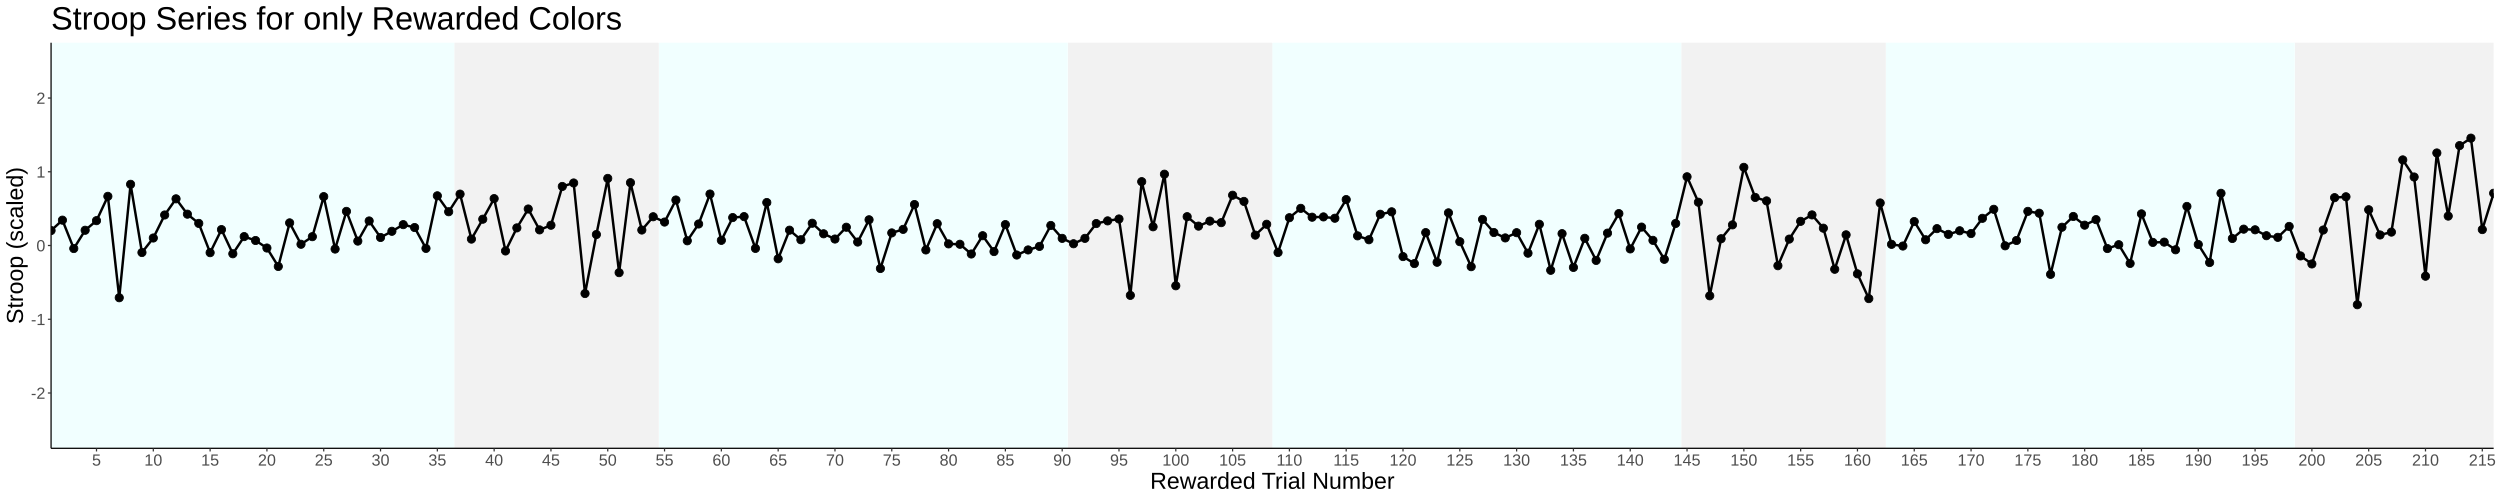
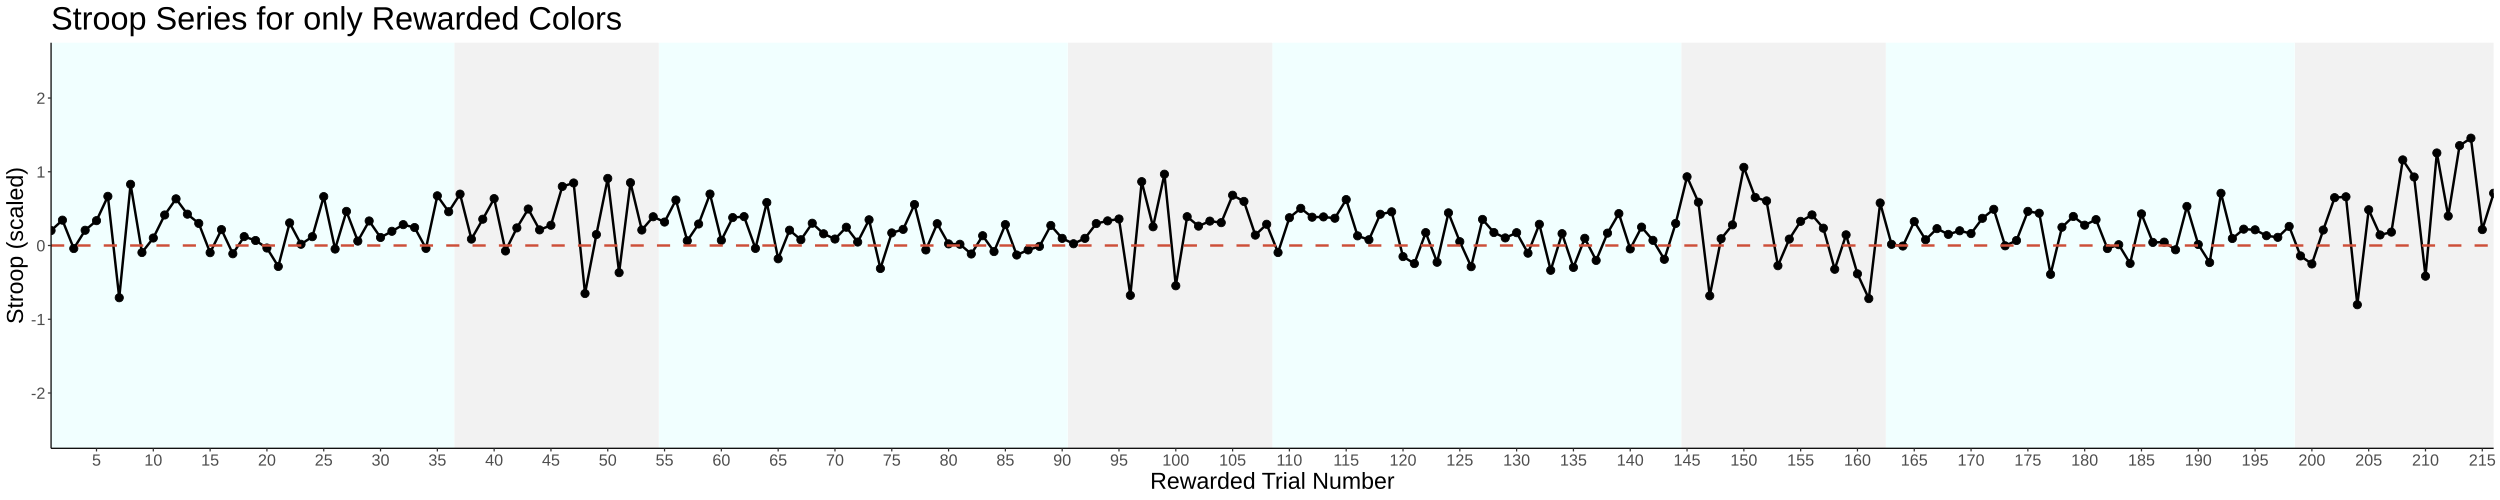
<svg xmlns="http://www.w3.org/2000/svg" width="2160.00pt" height="432.00pt" viewBox="0 0 2160.00 432.00">
  <g class="svglite">
    <defs>
      <style type="text/css">
    .svglite line, .svglite polyline, .svglite polygon, .svglite path, .svglite rect, .svglite circle {
      fill: none;
      stroke: #000000;
      stroke-linecap: round;
      stroke-linejoin: round;
      stroke-miterlimit: 10.00;
    }
    .svglite text {
      white-space: pre;
    }
    .svglite g.glyphgroup path {
      fill: inherit;
      stroke: none;
    }
  </style>
    </defs>
    <rect width="100%" height="100%" style="stroke: none; fill: #FFFFFF;" />
    <defs>
      <clipPath id="cpMC4wMHwyMTYwLjAwfDAuMDB8NDMyLjAw">
        <rect x="0.00" y="0.00" width="2160.00" height="432.00" />
      </clipPath>
    </defs>
    <g clip-path="url(#cpMC4wMHwyMTYwLjAwfDAuMDB8NDMyLjAw)">
      <rect x="0.00" y="0" width="2160.00" height="432.00" style="stroke-width: 1.07; stroke: #FFFFFF; fill: #FFFFFF;" />
    </g>
    <defs>
      <clipPath id="cpNDQuMTJ8MjE1NC41MnwzNi45MHwzODcuMzU=">
        <rect x="44.12" y="36.90" width="2110.40" height="350.45" />
      </clipPath>
    </defs>
    <g clip-path="url(#cpNDQuMTJ8MjE1NC41MnwzNi45MHwzODcuMzU=)">
      <rect x="44.12" y="36.90" width="2110.40" height="350.45" style="stroke-width: 1.07; stroke: none; fill: #FFFFFF;" />
      <rect x="44.12" y="36.90" width="348.36" height="350.45" style="stroke-width: 1.07; stroke: none; stroke-linecap: butt; stroke-linejoin: miter; fill: #BBFFFF; fill-opacity: 0.20;" />
      <rect x="392.68" y="36.90" width="176.49" height="350.45" style="stroke-width: 1.07; stroke: none; stroke-linecap: butt; stroke-linejoin: miter; fill: #BEBEBE; fill-opacity: 0.20;" />
      <rect x="569.37" y="36.90" width="353.17" height="350.45" style="stroke-width: 1.07; stroke: none; stroke-linecap: butt; stroke-linejoin: miter; fill: #BBFFFF; fill-opacity: 0.20;" />
      <rect x="922.73" y="36.90" width="176.49" height="350.45" style="stroke-width: 1.07; stroke: none; stroke-linecap: butt; stroke-linejoin: miter; fill: #BEBEBE; fill-opacity: 0.20;" />
      <rect x="1099.42" y="36.90" width="353.17" height="350.45" style="stroke-width: 1.07; stroke: none; stroke-linecap: butt; stroke-linejoin: miter; fill: #BBFFFF; fill-opacity: 0.20;" />
      <rect x="1452.79" y="36.90" width="176.49" height="350.45" style="stroke-width: 1.07; stroke: none; stroke-linecap: butt; stroke-linejoin: miter; fill: #BEBEBE; fill-opacity: 0.20;" />
      <rect x="1629.47" y="36.90" width="353.17" height="350.45" style="stroke-width: 1.07; stroke: none; stroke-linecap: butt; stroke-linejoin: miter; fill: #BBFFFF; fill-opacity: 0.20;" />
      <rect x="1982.84" y="36.90" width="171.68" height="350.45" style="stroke-width: 1.07; stroke: none; stroke-linecap: butt; stroke-linejoin: miter; fill: #BEBEBE; fill-opacity: 0.20;" />
      <circle cx="44.12" cy="199.19" r="3.56" style="stroke-width: 0.71; fill: #000000;" />
      <circle cx="53.94" cy="190.21" r="3.56" style="stroke-width: 0.71; fill: #000000;" />
      <circle cx="63.75" cy="214.74" r="3.56" style="stroke-width: 0.71; fill: #000000;" />
      <circle cx="73.57" cy="198.94" r="3.56" style="stroke-width: 0.71; fill: #000000;" />
      <circle cx="83.38" cy="190.65" r="3.56" style="stroke-width: 0.71; fill: #000000;" />
      <circle cx="93.20" cy="169.63" r="3.56" style="stroke-width: 0.71; fill: #000000;" />
      <circle cx="103.02" cy="257.24" r="3.56" style="stroke-width: 0.71; fill: #000000;" />
      <circle cx="112.83" cy="159.24" r="3.56" style="stroke-width: 0.71; fill: #000000;" />
      <circle cx="122.65" cy="218.18" r="3.56" style="stroke-width: 0.71; fill: #000000;" />
      <circle cx="132.46" cy="205.63" r="3.56" style="stroke-width: 0.71; fill: #000000;" />
      <circle cx="142.28" cy="185.75" r="3.56" style="stroke-width: 0.71; fill: #000000;" />
      <circle cx="152.09" cy="171.79" r="3.56" style="stroke-width: 0.71; fill: #000000;" />
      <circle cx="161.91" cy="185.04" r="3.56" style="stroke-width: 0.71; fill: #000000;" />
      <circle cx="171.73" cy="193.01" r="3.56" style="stroke-width: 0.71; fill: #000000;" />
      <circle cx="181.54" cy="218.31" r="3.56" style="stroke-width: 0.71; fill: #000000;" />
      <circle cx="191.36" cy="198.36" r="3.56" style="stroke-width: 0.71; fill: #000000;" />
      <circle cx="201.17" cy="219.26" r="3.56" style="stroke-width: 0.71; fill: #000000;" />
      <circle cx="210.99" cy="204.42" r="3.56" style="stroke-width: 0.71; fill: #000000;" />
      <circle cx="220.81" cy="207.79" r="3.56" style="stroke-width: 0.71; fill: #000000;" />
      <circle cx="230.62" cy="214.29" r="3.56" style="stroke-width: 0.71; fill: #000000;" />
      <circle cx="240.44" cy="230.22" r="3.56" style="stroke-width: 0.71; fill: #000000;" />
      <circle cx="250.25" cy="192.56" r="3.56" style="stroke-width: 0.71; fill: #000000;" />
      <circle cx="260.07" cy="211.04" r="3.56" style="stroke-width: 0.71; fill: #000000;" />
      <circle cx="269.88" cy="204.48" r="3.56" style="stroke-width: 0.71; fill: #000000;" />
      <circle cx="279.70" cy="169.88" r="3.56" style="stroke-width: 0.71; fill: #000000;" />
      <circle cx="289.52" cy="215.18" r="3.56" style="stroke-width: 0.71; fill: #000000;" />
      <circle cx="299.33" cy="182.62" r="3.56" style="stroke-width: 0.71; fill: #000000;" />
      <circle cx="309.15" cy="208.30" r="3.56" style="stroke-width: 0.71; fill: #000000;" />
      <circle cx="318.96" cy="190.91" r="3.56" style="stroke-width: 0.71; fill: #000000;" />
      <circle cx="328.78" cy="205.18" r="3.56" style="stroke-width: 0.71; fill: #000000;" />
      <circle cx="338.60" cy="199.83" r="3.56" style="stroke-width: 0.71; fill: #000000;" />
      <circle cx="348.41" cy="194.09" r="3.56" style="stroke-width: 0.71; fill: #000000;" />
      <circle cx="358.23" cy="196.58" r="3.56" style="stroke-width: 0.71; fill: #000000;" />
      <circle cx="368.04" cy="214.61" r="3.56" style="stroke-width: 0.71; fill: #000000;" />
      <circle cx="377.86" cy="169.18" r="3.56" style="stroke-width: 0.71; fill: #000000;" />
      <circle cx="387.67" cy="182.94" r="3.56" style="stroke-width: 0.71; fill: #000000;" />
      <circle cx="397.49" cy="167.71" r="3.56" style="stroke-width: 0.71; fill: #000000;" />
      <circle cx="407.31" cy="206.58" r="3.56" style="stroke-width: 0.71; fill: #000000;" />
      <circle cx="417.12" cy="189.38" r="3.56" style="stroke-width: 0.71; fill: #000000;" />
      <circle cx="426.94" cy="171.60" r="3.56" style="stroke-width: 0.71; fill: #000000;" />
      <circle cx="436.75" cy="216.84" r="3.56" style="stroke-width: 0.71; fill: #000000;" />
      <circle cx="446.57" cy="196.90" r="3.56" style="stroke-width: 0.71; fill: #000000;" />
      <circle cx="456.39" cy="180.58" r="3.56" style="stroke-width: 0.71; fill: #000000;" />
      <circle cx="466.20" cy="198.62" r="3.56" style="stroke-width: 0.71; fill: #000000;" />
      <circle cx="476.02" cy="194.60" r="3.56" style="stroke-width: 0.71; fill: #000000;" />
      <circle cx="485.83" cy="161.09" r="3.56" style="stroke-width: 0.71; fill: #000000;" />
      <circle cx="495.65" cy="158.09" r="3.56" style="stroke-width: 0.71; fill: #000000;" />
      <circle cx="505.46" cy="253.61" r="3.56" style="stroke-width: 0.71; fill: #000000;" />
      <circle cx="515.28" cy="202.63" r="3.56" style="stroke-width: 0.71; fill: #000000;" />
      <circle cx="525.10" cy="154.14" r="3.56" style="stroke-width: 0.71; fill: #000000;" />
      <circle cx="534.91" cy="235.57" r="3.56" style="stroke-width: 0.71; fill: #000000;" />
      <circle cx="544.73" cy="157.84" r="3.56" style="stroke-width: 0.71; fill: #000000;" />
      <circle cx="554.54" cy="198.74" r="3.56" style="stroke-width: 0.71; fill: #000000;" />
      <circle cx="564.36" cy="187.27" r="3.56" style="stroke-width: 0.71; fill: #000000;" />
      <circle cx="574.17" cy="191.86" r="3.56" style="stroke-width: 0.71; fill: #000000;" />
      <circle cx="583.99" cy="172.81" r="3.56" style="stroke-width: 0.71; fill: #000000;" />
      <circle cx="593.81" cy="208.05" r="3.56" style="stroke-width: 0.71; fill: #000000;" />
      <circle cx="603.62" cy="193.52" r="3.56" style="stroke-width: 0.71; fill: #000000;" />
      <circle cx="613.44" cy="167.65" r="3.56" style="stroke-width: 0.71; fill: #000000;" />
      <circle cx="623.25" cy="207.66" r="3.56" style="stroke-width: 0.71; fill: #000000;" />
      <circle cx="633.07" cy="187.98" r="3.56" style="stroke-width: 0.71; fill: #000000;" />
      <circle cx="642.89" cy="187.15" r="3.56" style="stroke-width: 0.71; fill: #000000;" />
      <circle cx="652.70" cy="214.61" r="3.56" style="stroke-width: 0.71; fill: #000000;" />
      <circle cx="662.52" cy="174.98" r="3.56" style="stroke-width: 0.71; fill: #000000;" />
      <circle cx="672.33" cy="223.59" r="3.56" style="stroke-width: 0.71; fill: #000000;" />
      <circle cx="682.15" cy="198.87" r="3.56" style="stroke-width: 0.71; fill: #000000;" />
      <circle cx="691.96" cy="207.15" r="3.56" style="stroke-width: 0.71; fill: #000000;" />
      <circle cx="701.78" cy="192.88" r="3.56" style="stroke-width: 0.71; fill: #000000;" />
      <circle cx="711.60" cy="201.99" r="3.56" style="stroke-width: 0.71; fill: #000000;" />
      <circle cx="721.41" cy="206.52" r="3.56" style="stroke-width: 0.71; fill: #000000;" />
      <circle cx="731.23" cy="196.32" r="3.56" style="stroke-width: 0.71; fill: #000000;" />
      <circle cx="741.04" cy="209.13" r="3.56" style="stroke-width: 0.71; fill: #000000;" />
      <circle cx="750.86" cy="189.89" r="3.56" style="stroke-width: 0.71; fill: #000000;" />
      <circle cx="760.68" cy="232.00" r="3.56" style="stroke-width: 0.71; fill: #000000;" />
      <circle cx="770.49" cy="201.23" r="3.56" style="stroke-width: 0.71; fill: #000000;" />
      <circle cx="780.31" cy="198.17" r="3.56" style="stroke-width: 0.71; fill: #000000;" />
      <circle cx="790.12" cy="176.70" r="3.56" style="stroke-width: 0.71; fill: #000000;" />
      <circle cx="799.94" cy="215.95" r="3.56" style="stroke-width: 0.71; fill: #000000;" />
      <circle cx="809.75" cy="193.26" r="3.56" style="stroke-width: 0.71; fill: #000000;" />
      <circle cx="819.57" cy="210.72" r="3.56" style="stroke-width: 0.71; fill: #000000;" />
      <circle cx="829.39" cy="211.04" r="3.56" style="stroke-width: 0.71; fill: #000000;" />
      <circle cx="839.20" cy="219.45" r="3.56" style="stroke-width: 0.71; fill: #000000;" />
      <circle cx="849.02" cy="203.65" r="3.56" style="stroke-width: 0.71; fill: #000000;" />
      <circle cx="858.83" cy="217.35" r="3.56" style="stroke-width: 0.71; fill: #000000;" />
      <circle cx="868.65" cy="194.03" r="3.56" style="stroke-width: 0.71; fill: #000000;" />
      <circle cx="878.46" cy="220.34" r="3.56" style="stroke-width: 0.71; fill: #000000;" />
      <circle cx="888.28" cy="215.95" r="3.56" style="stroke-width: 0.71; fill: #000000;" />
      <circle cx="898.10" cy="212.89" r="3.56" style="stroke-width: 0.71; fill: #000000;" />
      <circle cx="907.91" cy="194.79" r="3.56" style="stroke-width: 0.71; fill: #000000;" />
      <circle cx="917.73" cy="205.94" r="3.56" style="stroke-width: 0.71; fill: #000000;" />
      <circle cx="927.54" cy="210.60" r="3.56" style="stroke-width: 0.71; fill: #000000;" />
      <circle cx="937.36" cy="205.94" r="3.56" style="stroke-width: 0.71; fill: #000000;" />
      <circle cx="947.18" cy="193.14" r="3.56" style="stroke-width: 0.71; fill: #000000;" />
      <circle cx="956.99" cy="190.84" r="3.56" style="stroke-width: 0.71; fill: #000000;" />
      <circle cx="966.81" cy="189.19" r="3.56" style="stroke-width: 0.71; fill: #000000;" />
      <circle cx="976.62" cy="255.20" r="3.56" style="stroke-width: 0.71; fill: #000000;" />
      <circle cx="986.44" cy="156.95" r="3.56" style="stroke-width: 0.71; fill: #000000;" />
      <circle cx="996.25" cy="195.94" r="3.56" style="stroke-width: 0.71; fill: #000000;" />
      <circle cx="1006.07" cy="150.51" r="3.56" style="stroke-width: 0.71; fill: #000000;" />
      <circle cx="1015.89" cy="246.91" r="3.56" style="stroke-width: 0.71; fill: #000000;" />
      <circle cx="1025.70" cy="187.21" r="3.56" style="stroke-width: 0.71; fill: #000000;" />
      <circle cx="1035.52" cy="195.37" r="3.56" style="stroke-width: 0.71; fill: #000000;" />
      <circle cx="1045.33" cy="191.03" r="3.56" style="stroke-width: 0.71; fill: #000000;" />
      <circle cx="1055.15" cy="192.37" r="3.56" style="stroke-width: 0.71; fill: #000000;" />
      <circle cx="1064.97" cy="168.67" r="3.56" style="stroke-width: 0.71; fill: #000000;" />
      <circle cx="1074.78" cy="174.02" r="3.56" style="stroke-width: 0.71; fill: #000000;" />
      <circle cx="1084.60" cy="203.14" r="3.56" style="stroke-width: 0.71; fill: #000000;" />
      <circle cx="1094.41" cy="193.77" r="3.56" style="stroke-width: 0.71; fill: #000000;" />
      <circle cx="1104.23" cy="218.18" r="3.56" style="stroke-width: 0.71; fill: #000000;" />
      <circle cx="1114.04" cy="188.10" r="3.56" style="stroke-width: 0.71; fill: #000000;" />
      <circle cx="1123.86" cy="180.01" r="3.56" style="stroke-width: 0.71; fill: #000000;" />
      <circle cx="1133.68" cy="187.66" r="3.56" style="stroke-width: 0.71; fill: #000000;" />
      <circle cx="1143.49" cy="187.40" r="3.56" style="stroke-width: 0.71; fill: #000000;" />
      <circle cx="1153.31" cy="188.55" r="3.56" style="stroke-width: 0.71; fill: #000000;" />
      <circle cx="1163.12" cy="172.43" r="3.56" style="stroke-width: 0.71; fill: #000000;" />
      <circle cx="1172.94" cy="203.78" r="3.56" style="stroke-width: 0.71; fill: #000000;" />
      <circle cx="1182.76" cy="207.15" r="3.56" style="stroke-width: 0.71; fill: #000000;" />
      <circle cx="1192.57" cy="185.11" r="3.56" style="stroke-width: 0.71; fill: #000000;" />
      <circle cx="1202.39" cy="183.01" r="3.56" style="stroke-width: 0.71; fill: #000000;" />
      <circle cx="1212.20" cy="221.68" r="3.56" style="stroke-width: 0.71; fill: #000000;" />
      <circle cx="1222.02" cy="227.74" r="3.56" style="stroke-width: 0.71; fill: #000000;" />
      <circle cx="1231.83" cy="200.97" r="3.56" style="stroke-width: 0.71; fill: #000000;" />
      <circle cx="1241.65" cy="226.59" r="3.56" style="stroke-width: 0.71; fill: #000000;" />
      <circle cx="1251.47" cy="183.90" r="3.56" style="stroke-width: 0.71; fill: #000000;" />
      <circle cx="1261.28" cy="208.81" r="3.56" style="stroke-width: 0.71; fill: #000000;" />
      <circle cx="1271.10" cy="230.41" r="3.56" style="stroke-width: 0.71; fill: #000000;" />
      <circle cx="1280.91" cy="189.57" r="3.56" style="stroke-width: 0.71; fill: #000000;" />
      <circle cx="1290.73" cy="200.91" r="3.56" style="stroke-width: 0.71; fill: #000000;" />
      <circle cx="1300.54" cy="205.56" r="3.56" style="stroke-width: 0.71; fill: #000000;" />
      <circle cx="1310.36" cy="201.04" r="3.56" style="stroke-width: 0.71; fill: #000000;" />
      <circle cx="1320.18" cy="218.75" r="3.56" style="stroke-width: 0.71; fill: #000000;" />
      <circle cx="1329.99" cy="193.77" r="3.56" style="stroke-width: 0.71; fill: #000000;" />
      <circle cx="1339.81" cy="233.53" r="3.56" style="stroke-width: 0.71; fill: #000000;" />
      <circle cx="1349.62" cy="201.87" r="3.56" style="stroke-width: 0.71; fill: #000000;" />
      <circle cx="1359.44" cy="231.05" r="3.56" style="stroke-width: 0.71; fill: #000000;" />
      <circle cx="1369.26" cy="205.88" r="3.56" style="stroke-width: 0.71; fill: #000000;" />
      <circle cx="1379.07" cy="225.00" r="3.56" style="stroke-width: 0.71; fill: #000000;" />
      <circle cx="1388.89" cy="201.42" r="3.56" style="stroke-width: 0.71; fill: #000000;" />
      <circle cx="1398.70" cy="184.54" r="3.56" style="stroke-width: 0.71; fill: #000000;" />
      <circle cx="1408.52" cy="215.06" r="3.56" style="stroke-width: 0.71; fill: #000000;" />
      <circle cx="1418.33" cy="196.20" r="3.56" style="stroke-width: 0.71; fill: #000000;" />
      <circle cx="1428.15" cy="207.66" r="3.56" style="stroke-width: 0.71; fill: #000000;" />
      <circle cx="1437.97" cy="224.04" r="3.56" style="stroke-width: 0.71; fill: #000000;" />
      <circle cx="1447.78" cy="193.07" r="3.56" style="stroke-width: 0.71; fill: #000000;" />
      <circle cx="1457.60" cy="152.74" r="3.56" style="stroke-width: 0.71; fill: #000000;" />
      <circle cx="1467.41" cy="174.72" r="3.56" style="stroke-width: 0.71; fill: #000000;" />
      <circle cx="1477.23" cy="255.58" r="3.56" style="stroke-width: 0.71; fill: #000000;" />
      <circle cx="1487.05" cy="206.26" r="3.56" style="stroke-width: 0.71; fill: #000000;" />
      <circle cx="1496.86" cy="194.28" r="3.56" style="stroke-width: 0.71; fill: #000000;" />
      <circle cx="1506.68" cy="144.58" r="3.56" style="stroke-width: 0.71; fill: #000000;" />
      <circle cx="1516.49" cy="170.58" r="3.56" style="stroke-width: 0.71; fill: #000000;" />
      <circle cx="1526.31" cy="173.58" r="3.56" style="stroke-width: 0.71; fill: #000000;" />
      <circle cx="1536.12" cy="229.58" r="3.56" style="stroke-width: 0.71; fill: #000000;" />
      <circle cx="1545.94" cy="206.58" r="3.56" style="stroke-width: 0.71; fill: #000000;" />
      <circle cx="1555.76" cy="191.23" r="3.56" style="stroke-width: 0.71; fill: #000000;" />
      <circle cx="1565.57" cy="185.68" r="3.56" style="stroke-width: 0.71; fill: #000000;" />
      <circle cx="1575.39" cy="197.15" r="3.56" style="stroke-width: 0.71; fill: #000000;" />
      <circle cx="1585.20" cy="232.64" r="3.56" style="stroke-width: 0.71; fill: #000000;" />
      <circle cx="1595.02" cy="202.89" r="3.56" style="stroke-width: 0.71; fill: #000000;" />
      <circle cx="1604.84" cy="236.59" r="3.56" style="stroke-width: 0.71; fill: #000000;" />
      <circle cx="1614.65" cy="258.00" r="3.56" style="stroke-width: 0.71; fill: #000000;" />
      <circle cx="1624.47" cy="175.36" r="3.56" style="stroke-width: 0.71; fill: #000000;" />
      <circle cx="1634.28" cy="211.11" r="3.56" style="stroke-width: 0.71; fill: #000000;" />
      <circle cx="1644.10" cy="212.57" r="3.56" style="stroke-width: 0.71; fill: #000000;" />
      <circle cx="1653.91" cy="191.42" r="3.56" style="stroke-width: 0.71; fill: #000000;" />
      <circle cx="1663.73" cy="207.15" r="3.56" style="stroke-width: 0.71; fill: #000000;" />
      <circle cx="1673.55" cy="197.53" r="3.56" style="stroke-width: 0.71; fill: #000000;" />
      <circle cx="1683.36" cy="202.50" r="3.56" style="stroke-width: 0.71; fill: #000000;" />
      <circle cx="1693.18" cy="199.38" r="3.56" style="stroke-width: 0.71; fill: #000000;" />
      <circle cx="1702.99" cy="201.80" r="3.56" style="stroke-width: 0.71; fill: #000000;" />
      <circle cx="1712.81" cy="188.61" r="3.56" style="stroke-width: 0.71; fill: #000000;" />
      <circle cx="1722.62" cy="180.84" r="3.56" style="stroke-width: 0.71; fill: #000000;" />
      <circle cx="1732.44" cy="212.38" r="3.56" style="stroke-width: 0.71; fill: #000000;" />
      <circle cx="1742.26" cy="207.79" r="3.56" style="stroke-width: 0.71; fill: #000000;" />
      <circle cx="1752.07" cy="182.62" r="3.56" style="stroke-width: 0.71; fill: #000000;" />
      <circle cx="1761.89" cy="184.22" r="3.56" style="stroke-width: 0.71; fill: #000000;" />
      <circle cx="1771.70" cy="237.04" r="3.56" style="stroke-width: 0.71; fill: #000000;" />
      <circle cx="1781.52" cy="196.32" r="3.56" style="stroke-width: 0.71; fill: #000000;" />
      <circle cx="1791.34" cy="187.02" r="3.56" style="stroke-width: 0.71; fill: #000000;" />
      <circle cx="1801.15" cy="194.54" r="3.56" style="stroke-width: 0.71; fill: #000000;" />
      <circle cx="1810.97" cy="189.76" r="3.56" style="stroke-width: 0.71; fill: #000000;" />
      <circle cx="1820.78" cy="214.74" r="3.56" style="stroke-width: 0.71; fill: #000000;" />
      <circle cx="1830.60" cy="211.42" r="3.56" style="stroke-width: 0.71; fill: #000000;" />
      <circle cx="1840.41" cy="227.61" r="3.56" style="stroke-width: 0.71; fill: #000000;" />
      <circle cx="1850.23" cy="184.79" r="3.56" style="stroke-width: 0.71; fill: #000000;" />
      <circle cx="1860.05" cy="209.45" r="3.56" style="stroke-width: 0.71; fill: #000000;" />
      <circle cx="1869.86" cy="209.19" r="3.56" style="stroke-width: 0.71; fill: #000000;" />
      <circle cx="1879.68" cy="215.82" r="3.56" style="stroke-width: 0.71; fill: #000000;" />
      <circle cx="1889.49" cy="178.35" r="3.56" style="stroke-width: 0.71; fill: #000000;" />
      <circle cx="1899.31" cy="211.23" r="3.56" style="stroke-width: 0.71; fill: #000000;" />
      <circle cx="1909.13" cy="226.84" r="3.56" style="stroke-width: 0.71; fill: #000000;" />
      <circle cx="1918.94" cy="167.01" r="3.56" style="stroke-width: 0.71; fill: #000000;" />
      <circle cx="1928.76" cy="206.07" r="3.56" style="stroke-width: 0.71; fill: #000000;" />
      <circle cx="1938.57" cy="197.98" r="3.56" style="stroke-width: 0.71; fill: #000000;" />
      <circle cx="1948.39" cy="198.55" r="3.56" style="stroke-width: 0.71; fill: #000000;" />
      <circle cx="1958.20" cy="203.65" r="3.56" style="stroke-width: 0.71; fill: #000000;" />
      <circle cx="1968.02" cy="205.05" r="3.56" style="stroke-width: 0.71; fill: #000000;" />
      <circle cx="1977.84" cy="195.62" r="3.56" style="stroke-width: 0.71; fill: #000000;" />
      <circle cx="1987.65" cy="221.11" r="3.56" style="stroke-width: 0.71; fill: #000000;" />
      <circle cx="1997.47" cy="228.05" r="3.56" style="stroke-width: 0.71; fill: #000000;" />
      <circle cx="2007.28" cy="198.74" r="3.56" style="stroke-width: 0.71; fill: #000000;" />
      <circle cx="2017.10" cy="170.77" r="3.56" style="stroke-width: 0.71; fill: #000000;" />
      <circle cx="2026.91" cy="170.01" r="3.56" style="stroke-width: 0.71; fill: #000000;" />
      <circle cx="2036.73" cy="263.29" r="3.56" style="stroke-width: 0.71; fill: #000000;" />
      <circle cx="2046.55" cy="181.22" r="3.56" style="stroke-width: 0.71; fill: #000000;" />
      <circle cx="2056.36" cy="203.01" r="3.56" style="stroke-width: 0.71; fill: #000000;" />
      <circle cx="2066.18" cy="200.53" r="3.56" style="stroke-width: 0.71; fill: #000000;" />
      <circle cx="2075.99" cy="138.15" r="3.56" style="stroke-width: 0.71; fill: #000000;" />
      <circle cx="2085.81" cy="152.93" r="3.56" style="stroke-width: 0.71; fill: #000000;" />
      <circle cx="2095.63" cy="238.63" r="3.56" style="stroke-width: 0.71; fill: #000000;" />
      <circle cx="2105.44" cy="132.16" r="3.56" style="stroke-width: 0.71; fill: #000000;" />
      <circle cx="2115.26" cy="186.70" r="3.56" style="stroke-width: 0.71; fill: #000000;" />
      <circle cx="2125.07" cy="125.79" r="3.56" style="stroke-width: 0.71; fill: #000000;" />
      <circle cx="2134.89" cy="119.35" r="3.56" style="stroke-width: 0.71; fill: #000000;" />
      <circle cx="2144.70" cy="198.36" r="3.56" style="stroke-width: 0.71; fill: #000000;" />
      <circle cx="2154.52" cy="166.95" r="3.56" style="stroke-width: 0.71; fill: #000000;" />
      <polyline points="44.12,199.19 53.94,190.21 63.75,214.74 73.57,198.94 83.38,190.65 93.20,169.63 103.02,257.24 112.83,159.24 122.65,218.18 132.46,205.63 142.28,185.75 152.09,171.79 161.91,185.04 171.73,193.01 181.54,218.31 191.36,198.36 201.17,219.26 210.99,204.42 220.81,207.79 230.62,214.29 240.44,230.22 250.25,192.56 260.07,211.04 269.88,204.48 279.70,169.88 289.52,215.18 299.33,182.62 309.15,208.30 318.96,190.91 328.78,205.18 338.60,199.83 348.41,194.09 358.23,196.58 368.04,214.61 377.86,169.18 387.67,182.94 397.49,167.71 407.31,206.58 417.12,189.38 426.94,171.60 436.75,216.84 446.57,196.90 456.39,180.58 466.20,198.62 476.02,194.60 485.83,161.09 495.65,158.09 505.46,253.61 515.28,202.63 525.10,154.14 534.91,235.57 544.73,157.84 554.54,198.74 564.36,187.27 574.17,191.86 583.99,172.81 593.81,208.05 603.62,193.52 613.44,167.65 623.25,207.66 633.07,187.98 642.89,187.15 652.70,214.61 662.52,174.98 672.33,223.59 682.15,198.87 691.96,207.15 701.78,192.88 711.60,201.99 721.41,206.52 731.23,196.32 741.04,209.13 750.86,189.89 760.68,232.00 770.49,201.23 780.31,198.17 790.12,176.70 799.94,215.95 809.75,193.26 819.57,210.72 829.39,211.04 839.20,219.45 849.02,203.65 858.83,217.35 868.65,194.03 878.46,220.34 888.28,215.95 898.10,212.89 907.91,194.79 917.73,205.94 927.54,210.60 937.36,205.94 947.18,193.14 956.99,190.84 966.81,189.19 976.62,255.20 986.44,156.95 996.25,195.94 1006.07,150.51 1015.89,246.91 1025.70,187.21 1035.52,195.37 1045.33,191.03 1055.15,192.37 1064.97,168.67 1074.78,174.02 1084.60,203.14 1094.41,193.77 1104.23,218.18 1114.04,188.10 1123.86,180.01 1133.68,187.66 1143.49,187.40 1153.31,188.55 1163.12,172.43 1172.94,203.78 1182.76,207.15 1192.57,185.11 1202.39,183.01 1212.20,221.68 1222.02,227.74 1231.83,200.97 1241.65,226.59 1251.47,183.90 1261.28,208.81 1271.10,230.41 1280.91,189.57 1290.73,200.91 1300.54,205.56 1310.36,201.04 1320.18,218.75 1329.99,193.77 1339.81,233.53 1349.62,201.87 1359.44,231.05 1369.26,205.88 1379.07,225.00 1388.89,201.42 1398.70,184.54 1408.52,215.06 1418.33,196.20 1428.15,207.66 1437.97,224.04 1447.78,193.07 1457.60,152.74 1467.41,174.72 1477.23,255.58 1487.05,206.26 1496.86,194.28 1506.68,144.58 1516.49,170.58 1526.31,173.58 1536.12,229.58 1545.94,206.58 1555.76,191.23 1565.57,185.68 1575.39,197.15 1585.20,232.64 1595.02,202.89 1604.84,236.59 1614.65,258.00 1624.47,175.36 1634.28,211.11 1644.10,212.57 1653.91,191.42 1663.73,207.15 1673.55,197.53 1683.36,202.50 1693.18,199.38 1702.99,201.80 1712.81,188.61 1722.62,180.84 1732.44,212.38 1742.26,207.79 1752.07,182.62 1761.89,184.22 1771.70,237.04 1781.52,196.32 1791.34,187.02 1801.15,194.54 1810.97,189.76 1820.78,214.74 1830.60,211.42 1840.41,227.61 1850.23,184.79 1860.05,209.45 1869.86,209.19 1879.68,215.82 1889.49,178.35 1899.31,211.23 1909.13,226.84 1918.94,167.01 1928.76,206.07 1938.57,197.98 1948.39,198.55 1958.20,203.65 1968.02,205.05 1977.84,195.62 1987.65,221.11 1997.47,228.05 2007.28,198.74 2017.10,170.77 2026.91,170.01 2036.73,263.29 2046.55,181.22 2056.36,203.01 2066.18,200.53 2075.99,138.15 2085.81,152.93 2095.63,238.63 2105.44,132.16 2115.26,186.70 2125.07,125.79 2134.89,119.35 2144.70,198.36 2154.52,166.95 " style="stroke-width: 2.13; stroke-linecap: butt;" />
+       <line x1="44.12" y1="212.12" x2="2154.52" y2="212.12" style="stroke-width: 2.13; stroke: #CD4F39; stroke-dasharray: 11.38,11.38; stroke-linecap: butt;" />
    </g>
    <g clip-path="url(#cpMC4wMHwyMTYwLjAwfDAuMDB8NDMyLjAw)">
      <polyline points="44.12,387.35 44.12,36.90 " style="stroke-width: 1.07; stroke-linecap: butt;" />
      <text x="39.19" y="344.57" text-anchor="end" style="font-size: 14.00px;fill: #4D4D4D; font-family: &quot;Arial&quot;;" textLength="12.44px" lengthAdjust="spacingAndGlyphs">-2</text>
      <text x="39.19" y="280.85" text-anchor="end" style="font-size: 14.00px;fill: #4D4D4D; font-family: &quot;Arial&quot;;" textLength="12.44px" lengthAdjust="spacingAndGlyphs">-1</text>
      <text x="39.19" y="217.14" text-anchor="end" style="font-size: 14.00px;fill: #4D4D4D; font-family: &quot;Arial&quot;;" textLength="7.78px" lengthAdjust="spacingAndGlyphs">0</text>
      <text x="39.19" y="153.42" text-anchor="end" style="font-size: 14.00px;fill: #4D4D4D; font-family: &quot;Arial&quot;;" textLength="7.78px" lengthAdjust="spacingAndGlyphs">1</text>
      <text x="39.19" y="89.70" text-anchor="end" style="font-size: 14.00px;fill: #4D4D4D; font-family: &quot;Arial&quot;;" textLength="7.78px" lengthAdjust="spacingAndGlyphs">2</text>
      <polyline points="41.38,339.56 44.12,339.56 " style="stroke-width: 1.07; stroke: #333333; stroke-linecap: butt;" />
      <polyline points="41.38,275.84 44.12,275.84 " style="stroke-width: 1.07; stroke: #333333; stroke-linecap: butt;" />
      <polyline points="41.38,212.12 44.12,212.12 " style="stroke-width: 1.07; stroke: #333333; stroke-linecap: butt;" />
      <polyline points="41.38,148.41 44.12,148.41 " style="stroke-width: 1.07; stroke: #333333; stroke-linecap: butt;" />
      <polyline points="41.38,84.69 44.12,84.69 " style="stroke-width: 1.07; stroke: #333333; stroke-linecap: butt;" />
      <polyline points="44.12,387.35 2154.52,387.35 " style="stroke-width: 1.07; stroke-linecap: butt;" />
      <polyline points="83.38,390.09 83.38,387.35 " style="stroke-width: 1.07; stroke: #333333; stroke-linecap: butt;" />
      <polyline points="132.46,390.09 132.46,387.35 " style="stroke-width: 1.07; stroke: #333333; stroke-linecap: butt;" />
      <polyline points="181.54,390.09 181.54,387.35 " style="stroke-width: 1.07; stroke: #333333; stroke-linecap: butt;" />
      <polyline points="230.62,390.09 230.62,387.35 " style="stroke-width: 1.07; stroke: #333333; stroke-linecap: butt;" />
      <polyline points="279.70,390.09 279.70,387.35 " style="stroke-width: 1.07; stroke: #333333; stroke-linecap: butt;" />
      <polyline points="328.78,390.09 328.78,387.35 " style="stroke-width: 1.07; stroke: #333333; stroke-linecap: butt;" />
      <polyline points="377.86,390.09 377.86,387.35 " style="stroke-width: 1.07; stroke: #333333; stroke-linecap: butt;" />
      <polyline points="426.94,390.09 426.94,387.35 " style="stroke-width: 1.07; stroke: #333333; stroke-linecap: butt;" />
      <polyline points="476.02,390.09 476.02,387.35 " style="stroke-width: 1.07; stroke: #333333; stroke-linecap: butt;" />
      <polyline points="525.10,390.09 525.10,387.35 " style="stroke-width: 1.07; stroke: #333333; stroke-linecap: butt;" />
      <polyline points="574.17,390.09 574.17,387.35 " style="stroke-width: 1.07; stroke: #333333; stroke-linecap: butt;" />
      <polyline points="623.25,390.09 623.25,387.35 " style="stroke-width: 1.07; stroke: #333333; stroke-linecap: butt;" />
      <polyline points="672.33,390.09 672.33,387.35 " style="stroke-width: 1.07; stroke: #333333; stroke-linecap: butt;" />
      <polyline points="721.41,390.09 721.41,387.35 " style="stroke-width: 1.07; stroke: #333333; stroke-linecap: butt;" />
      <polyline points="770.49,390.09 770.49,387.35 " style="stroke-width: 1.07; stroke: #333333; stroke-linecap: butt;" />
      <polyline points="819.57,390.09 819.57,387.35 " style="stroke-width: 1.07; stroke: #333333; stroke-linecap: butt;" />
      <polyline points="868.65,390.09 868.65,387.35 " style="stroke-width: 1.07; stroke: #333333; stroke-linecap: butt;" />
      <polyline points="917.73,390.09 917.73,387.35 " style="stroke-width: 1.07; stroke: #333333; stroke-linecap: butt;" />
      <polyline points="966.81,390.09 966.81,387.35 " style="stroke-width: 1.07; stroke: #333333; stroke-linecap: butt;" />
      <polyline points="1015.89,390.09 1015.89,387.35 " style="stroke-width: 1.07; stroke: #333333; stroke-linecap: butt;" />
      <polyline points="1064.97,390.09 1064.97,387.35 " style="stroke-width: 1.07; stroke: #333333; stroke-linecap: butt;" />
      <polyline points="1114.04,390.09 1114.04,387.35 " style="stroke-width: 1.07; stroke: #333333; stroke-linecap: butt;" />
      <polyline points="1163.12,390.09 1163.12,387.35 " style="stroke-width: 1.07; stroke: #333333; stroke-linecap: butt;" />
      <polyline points="1212.20,390.09 1212.20,387.35 " style="stroke-width: 1.07; stroke: #333333; stroke-linecap: butt;" />
      <polyline points="1261.28,390.09 1261.28,387.35 " style="stroke-width: 1.07; stroke: #333333; stroke-linecap: butt;" />
      <polyline points="1310.36,390.09 1310.36,387.35 " style="stroke-width: 1.07; stroke: #333333; stroke-linecap: butt;" />
      <polyline points="1359.44,390.09 1359.44,387.35 " style="stroke-width: 1.07; stroke: #333333; stroke-linecap: butt;" />
      <polyline points="1408.52,390.09 1408.52,387.35 " style="stroke-width: 1.07; stroke: #333333; stroke-linecap: butt;" />
      <polyline points="1457.60,390.09 1457.60,387.35 " style="stroke-width: 1.07; stroke: #333333; stroke-linecap: butt;" />
      <polyline points="1506.68,390.09 1506.68,387.35 " style="stroke-width: 1.07; stroke: #333333; stroke-linecap: butt;" />
      <polyline points="1555.76,390.09 1555.76,387.35 " style="stroke-width: 1.07; stroke: #333333; stroke-linecap: butt;" />
      <polyline points="1604.84,390.09 1604.84,387.35 " style="stroke-width: 1.07; stroke: #333333; stroke-linecap: butt;" />
      <polyline points="1653.91,390.09 1653.91,387.35 " style="stroke-width: 1.07; stroke: #333333; stroke-linecap: butt;" />
      <polyline points="1702.99,390.09 1702.99,387.35 " style="stroke-width: 1.07; stroke: #333333; stroke-linecap: butt;" />
      <polyline points="1752.07,390.09 1752.07,387.35 " style="stroke-width: 1.07; stroke: #333333; stroke-linecap: butt;" />
      <polyline points="1801.15,390.09 1801.15,387.35 " style="stroke-width: 1.07; stroke: #333333; stroke-linecap: butt;" />
      <polyline points="1850.23,390.09 1850.23,387.35 " style="stroke-width: 1.07; stroke: #333333; stroke-linecap: butt;" />
      <polyline points="1899.31,390.09 1899.31,387.35 " style="stroke-width: 1.07; stroke: #333333; stroke-linecap: butt;" />
      <polyline points="1948.39,390.09 1948.39,387.35 " style="stroke-width: 1.07; stroke: #333333; stroke-linecap: butt;" />
      <polyline points="1997.47,390.09 1997.47,387.35 " style="stroke-width: 1.07; stroke: #333333; stroke-linecap: butt;" />
      <polyline points="2046.55,390.09 2046.55,387.35 " style="stroke-width: 1.07; stroke: #333333; stroke-linecap: butt;" />
      <polyline points="2095.63,390.09 2095.63,387.35 " style="stroke-width: 1.07; stroke: #333333; stroke-linecap: butt;" />
      <polyline points="2144.70,390.09 2144.70,387.35 " style="stroke-width: 1.07; stroke: #333333; stroke-linecap: butt;" />
      <text x="83.38" y="402.30" text-anchor="middle" style="font-size: 14.00px;fill: #4D4D4D; font-family: &quot;Arial&quot;;" textLength="7.78px" lengthAdjust="spacingAndGlyphs">5</text>
      <text x="132.46" y="402.30" text-anchor="middle" style="font-size: 14.00px;fill: #4D4D4D; font-family: &quot;Arial&quot;;" textLength="15.56px" lengthAdjust="spacingAndGlyphs">10</text>
      <text x="181.54" y="402.30" text-anchor="middle" style="font-size: 14.00px;fill: #4D4D4D; font-family: &quot;Arial&quot;;" textLength="15.56px" lengthAdjust="spacingAndGlyphs">15</text>
      <text x="230.62" y="402.30" text-anchor="middle" style="font-size: 14.00px;fill: #4D4D4D; font-family: &quot;Arial&quot;;" textLength="15.56px" lengthAdjust="spacingAndGlyphs">20</text>
      <text x="279.70" y="402.30" text-anchor="middle" style="font-size: 14.00px;fill: #4D4D4D; font-family: &quot;Arial&quot;;" textLength="15.56px" lengthAdjust="spacingAndGlyphs">25</text>
      <text x="328.78" y="402.30" text-anchor="middle" style="font-size: 14.00px;fill: #4D4D4D; font-family: &quot;Arial&quot;;" textLength="15.56px" lengthAdjust="spacingAndGlyphs">30</text>
      <text x="377.86" y="402.30" text-anchor="middle" style="font-size: 14.00px;fill: #4D4D4D; font-family: &quot;Arial&quot;;" textLength="15.56px" lengthAdjust="spacingAndGlyphs">35</text>
      <text x="426.94" y="402.30" text-anchor="middle" style="font-size: 14.00px;fill: #4D4D4D; font-family: &quot;Arial&quot;;" textLength="15.56px" lengthAdjust="spacingAndGlyphs">40</text>
      <text x="476.02" y="402.30" text-anchor="middle" style="font-size: 14.00px;fill: #4D4D4D; font-family: &quot;Arial&quot;;" textLength="15.56px" lengthAdjust="spacingAndGlyphs">45</text>
      <text x="525.10" y="402.30" text-anchor="middle" style="font-size: 14.00px;fill: #4D4D4D; font-family: &quot;Arial&quot;;" textLength="15.56px" lengthAdjust="spacingAndGlyphs">50</text>
      <text x="574.17" y="402.30" text-anchor="middle" style="font-size: 14.00px;fill: #4D4D4D; font-family: &quot;Arial&quot;;" textLength="15.56px" lengthAdjust="spacingAndGlyphs">55</text>
      <text x="623.25" y="402.30" text-anchor="middle" style="font-size: 14.00px;fill: #4D4D4D; font-family: &quot;Arial&quot;;" textLength="15.56px" lengthAdjust="spacingAndGlyphs">60</text>
      <text x="672.33" y="402.30" text-anchor="middle" style="font-size: 14.00px;fill: #4D4D4D; font-family: &quot;Arial&quot;;" textLength="15.56px" lengthAdjust="spacingAndGlyphs">65</text>
      <text x="721.41" y="402.30" text-anchor="middle" style="font-size: 14.00px;fill: #4D4D4D; font-family: &quot;Arial&quot;;" textLength="15.56px" lengthAdjust="spacingAndGlyphs">70</text>
      <text x="770.49" y="402.30" text-anchor="middle" style="font-size: 14.00px;fill: #4D4D4D; font-family: &quot;Arial&quot;;" textLength="15.56px" lengthAdjust="spacingAndGlyphs">75</text>
      <text x="819.57" y="402.30" text-anchor="middle" style="font-size: 14.00px;fill: #4D4D4D; font-family: &quot;Arial&quot;;" textLength="15.56px" lengthAdjust="spacingAndGlyphs">80</text>
      <text x="868.65" y="402.30" text-anchor="middle" style="font-size: 14.00px;fill: #4D4D4D; font-family: &quot;Arial&quot;;" textLength="15.56px" lengthAdjust="spacingAndGlyphs">85</text>
      <text x="917.73" y="402.30" text-anchor="middle" style="font-size: 14.00px;fill: #4D4D4D; font-family: &quot;Arial&quot;;" textLength="15.56px" lengthAdjust="spacingAndGlyphs">90</text>
      <text x="966.81" y="402.30" text-anchor="middle" style="font-size: 14.00px;fill: #4D4D4D; font-family: &quot;Arial&quot;;" textLength="15.56px" lengthAdjust="spacingAndGlyphs">95</text>
      <text x="1015.89" y="402.30" text-anchor="middle" style="font-size: 14.00px;fill: #4D4D4D; font-family: &quot;Arial&quot;;" textLength="23.34px" lengthAdjust="spacingAndGlyphs">100</text>
      <text x="1064.97" y="402.30" text-anchor="middle" style="font-size: 14.00px;fill: #4D4D4D; font-family: &quot;Arial&quot;;" textLength="23.34px" lengthAdjust="spacingAndGlyphs">105</text>
      <text x="1114.04" y="402.30" text-anchor="middle" style="font-size: 14.00px;fill: #4D4D4D; font-family: &quot;Arial&quot;;" textLength="22.31px" lengthAdjust="spacingAndGlyphs">110</text>
      <text x="1163.12" y="402.30" text-anchor="middle" style="font-size: 14.00px;fill: #4D4D4D; font-family: &quot;Arial&quot;;" textLength="22.31px" lengthAdjust="spacingAndGlyphs">115</text>
      <text x="1212.20" y="402.30" text-anchor="middle" style="font-size: 14.00px;fill: #4D4D4D; font-family: &quot;Arial&quot;;" textLength="23.34px" lengthAdjust="spacingAndGlyphs">120</text>
      <text x="1261.28" y="402.30" text-anchor="middle" style="font-size: 14.00px;fill: #4D4D4D; font-family: &quot;Arial&quot;;" textLength="23.34px" lengthAdjust="spacingAndGlyphs">125</text>
      <text x="1310.36" y="402.30" text-anchor="middle" style="font-size: 14.00px;fill: #4D4D4D; font-family: &quot;Arial&quot;;" textLength="23.34px" lengthAdjust="spacingAndGlyphs">130</text>
      <text x="1359.44" y="402.30" text-anchor="middle" style="font-size: 14.00px;fill: #4D4D4D; font-family: &quot;Arial&quot;;" textLength="23.34px" lengthAdjust="spacingAndGlyphs">135</text>
      <text x="1408.52" y="402.30" text-anchor="middle" style="font-size: 14.00px;fill: #4D4D4D; font-family: &quot;Arial&quot;;" textLength="23.34px" lengthAdjust="spacingAndGlyphs">140</text>
      <text x="1457.60" y="402.30" text-anchor="middle" style="font-size: 14.00px;fill: #4D4D4D; font-family: &quot;Arial&quot;;" textLength="23.34px" lengthAdjust="spacingAndGlyphs">145</text>
      <text x="1506.68" y="402.30" text-anchor="middle" style="font-size: 14.00px;fill: #4D4D4D; font-family: &quot;Arial&quot;;" textLength="23.34px" lengthAdjust="spacingAndGlyphs">150</text>
      <text x="1555.76" y="402.30" text-anchor="middle" style="font-size: 14.00px;fill: #4D4D4D; font-family: &quot;Arial&quot;;" textLength="23.34px" lengthAdjust="spacingAndGlyphs">155</text>
      <text x="1604.84" y="402.30" text-anchor="middle" style="font-size: 14.00px;fill: #4D4D4D; font-family: &quot;Arial&quot;;" textLength="23.34px" lengthAdjust="spacingAndGlyphs">160</text>
      <text x="1653.91" y="402.30" text-anchor="middle" style="font-size: 14.00px;fill: #4D4D4D; font-family: &quot;Arial&quot;;" textLength="23.34px" lengthAdjust="spacingAndGlyphs">165</text>
      <text x="1702.99" y="402.30" text-anchor="middle" style="font-size: 14.00px;fill: #4D4D4D; font-family: &quot;Arial&quot;;" textLength="23.34px" lengthAdjust="spacingAndGlyphs">170</text>
      <text x="1752.07" y="402.30" text-anchor="middle" style="font-size: 14.00px;fill: #4D4D4D; font-family: &quot;Arial&quot;;" textLength="23.34px" lengthAdjust="spacingAndGlyphs">175</text>
      <text x="1801.15" y="402.30" text-anchor="middle" style="font-size: 14.00px;fill: #4D4D4D; font-family: &quot;Arial&quot;;" textLength="23.34px" lengthAdjust="spacingAndGlyphs">180</text>
      <text x="1850.23" y="402.30" text-anchor="middle" style="font-size: 14.00px;fill: #4D4D4D; font-family: &quot;Arial&quot;;" textLength="23.34px" lengthAdjust="spacingAndGlyphs">185</text>
      <text x="1899.31" y="402.30" text-anchor="middle" style="font-size: 14.00px;fill: #4D4D4D; font-family: &quot;Arial&quot;;" textLength="23.34px" lengthAdjust="spacingAndGlyphs">190</text>
      <text x="1948.39" y="402.30" text-anchor="middle" style="font-size: 14.00px;fill: #4D4D4D; font-family: &quot;Arial&quot;;" textLength="23.34px" lengthAdjust="spacingAndGlyphs">195</text>
      <text x="1997.47" y="402.30" text-anchor="middle" style="font-size: 14.00px;fill: #4D4D4D; font-family: &quot;Arial&quot;;" textLength="23.34px" lengthAdjust="spacingAndGlyphs">200</text>
      <text x="2046.55" y="402.30" text-anchor="middle" style="font-size: 14.00px;fill: #4D4D4D; font-family: &quot;Arial&quot;;" textLength="23.34px" lengthAdjust="spacingAndGlyphs">205</text>
      <text x="2095.63" y="402.30" text-anchor="middle" style="font-size: 14.00px;fill: #4D4D4D; font-family: &quot;Arial&quot;;" textLength="23.34px" lengthAdjust="spacingAndGlyphs">210</text>
      <text x="2144.70" y="402.30" text-anchor="middle" style="font-size: 14.00px;fill: #4D4D4D; font-family: &quot;Arial&quot;;" textLength="23.34px" lengthAdjust="spacingAndGlyphs">215</text>
      <text x="1099.32" y="422.31" text-anchor="middle" style="font-size: 20.00px; font-family: &quot;Arial&quot;;" textLength="211.19px" lengthAdjust="spacingAndGlyphs">Rewarded Trial Number</text>
      <text transform="translate(19.80,212.12) rotate(-90)" text-anchor="middle" style="font-size: 20.00px; font-family: &quot;Arial&quot;;" textLength="135.62px" lengthAdjust="spacingAndGlyphs">Stroop (scaled)</text>
      <text x="44.12" y="25.52" style="font-size: 28.00px; font-family: &quot;Arial&quot;;" textLength="493.44px" lengthAdjust="spacingAndGlyphs">Stroop Series for only Rewarded Colors</text>
    </g>
  </g>
</svg>
